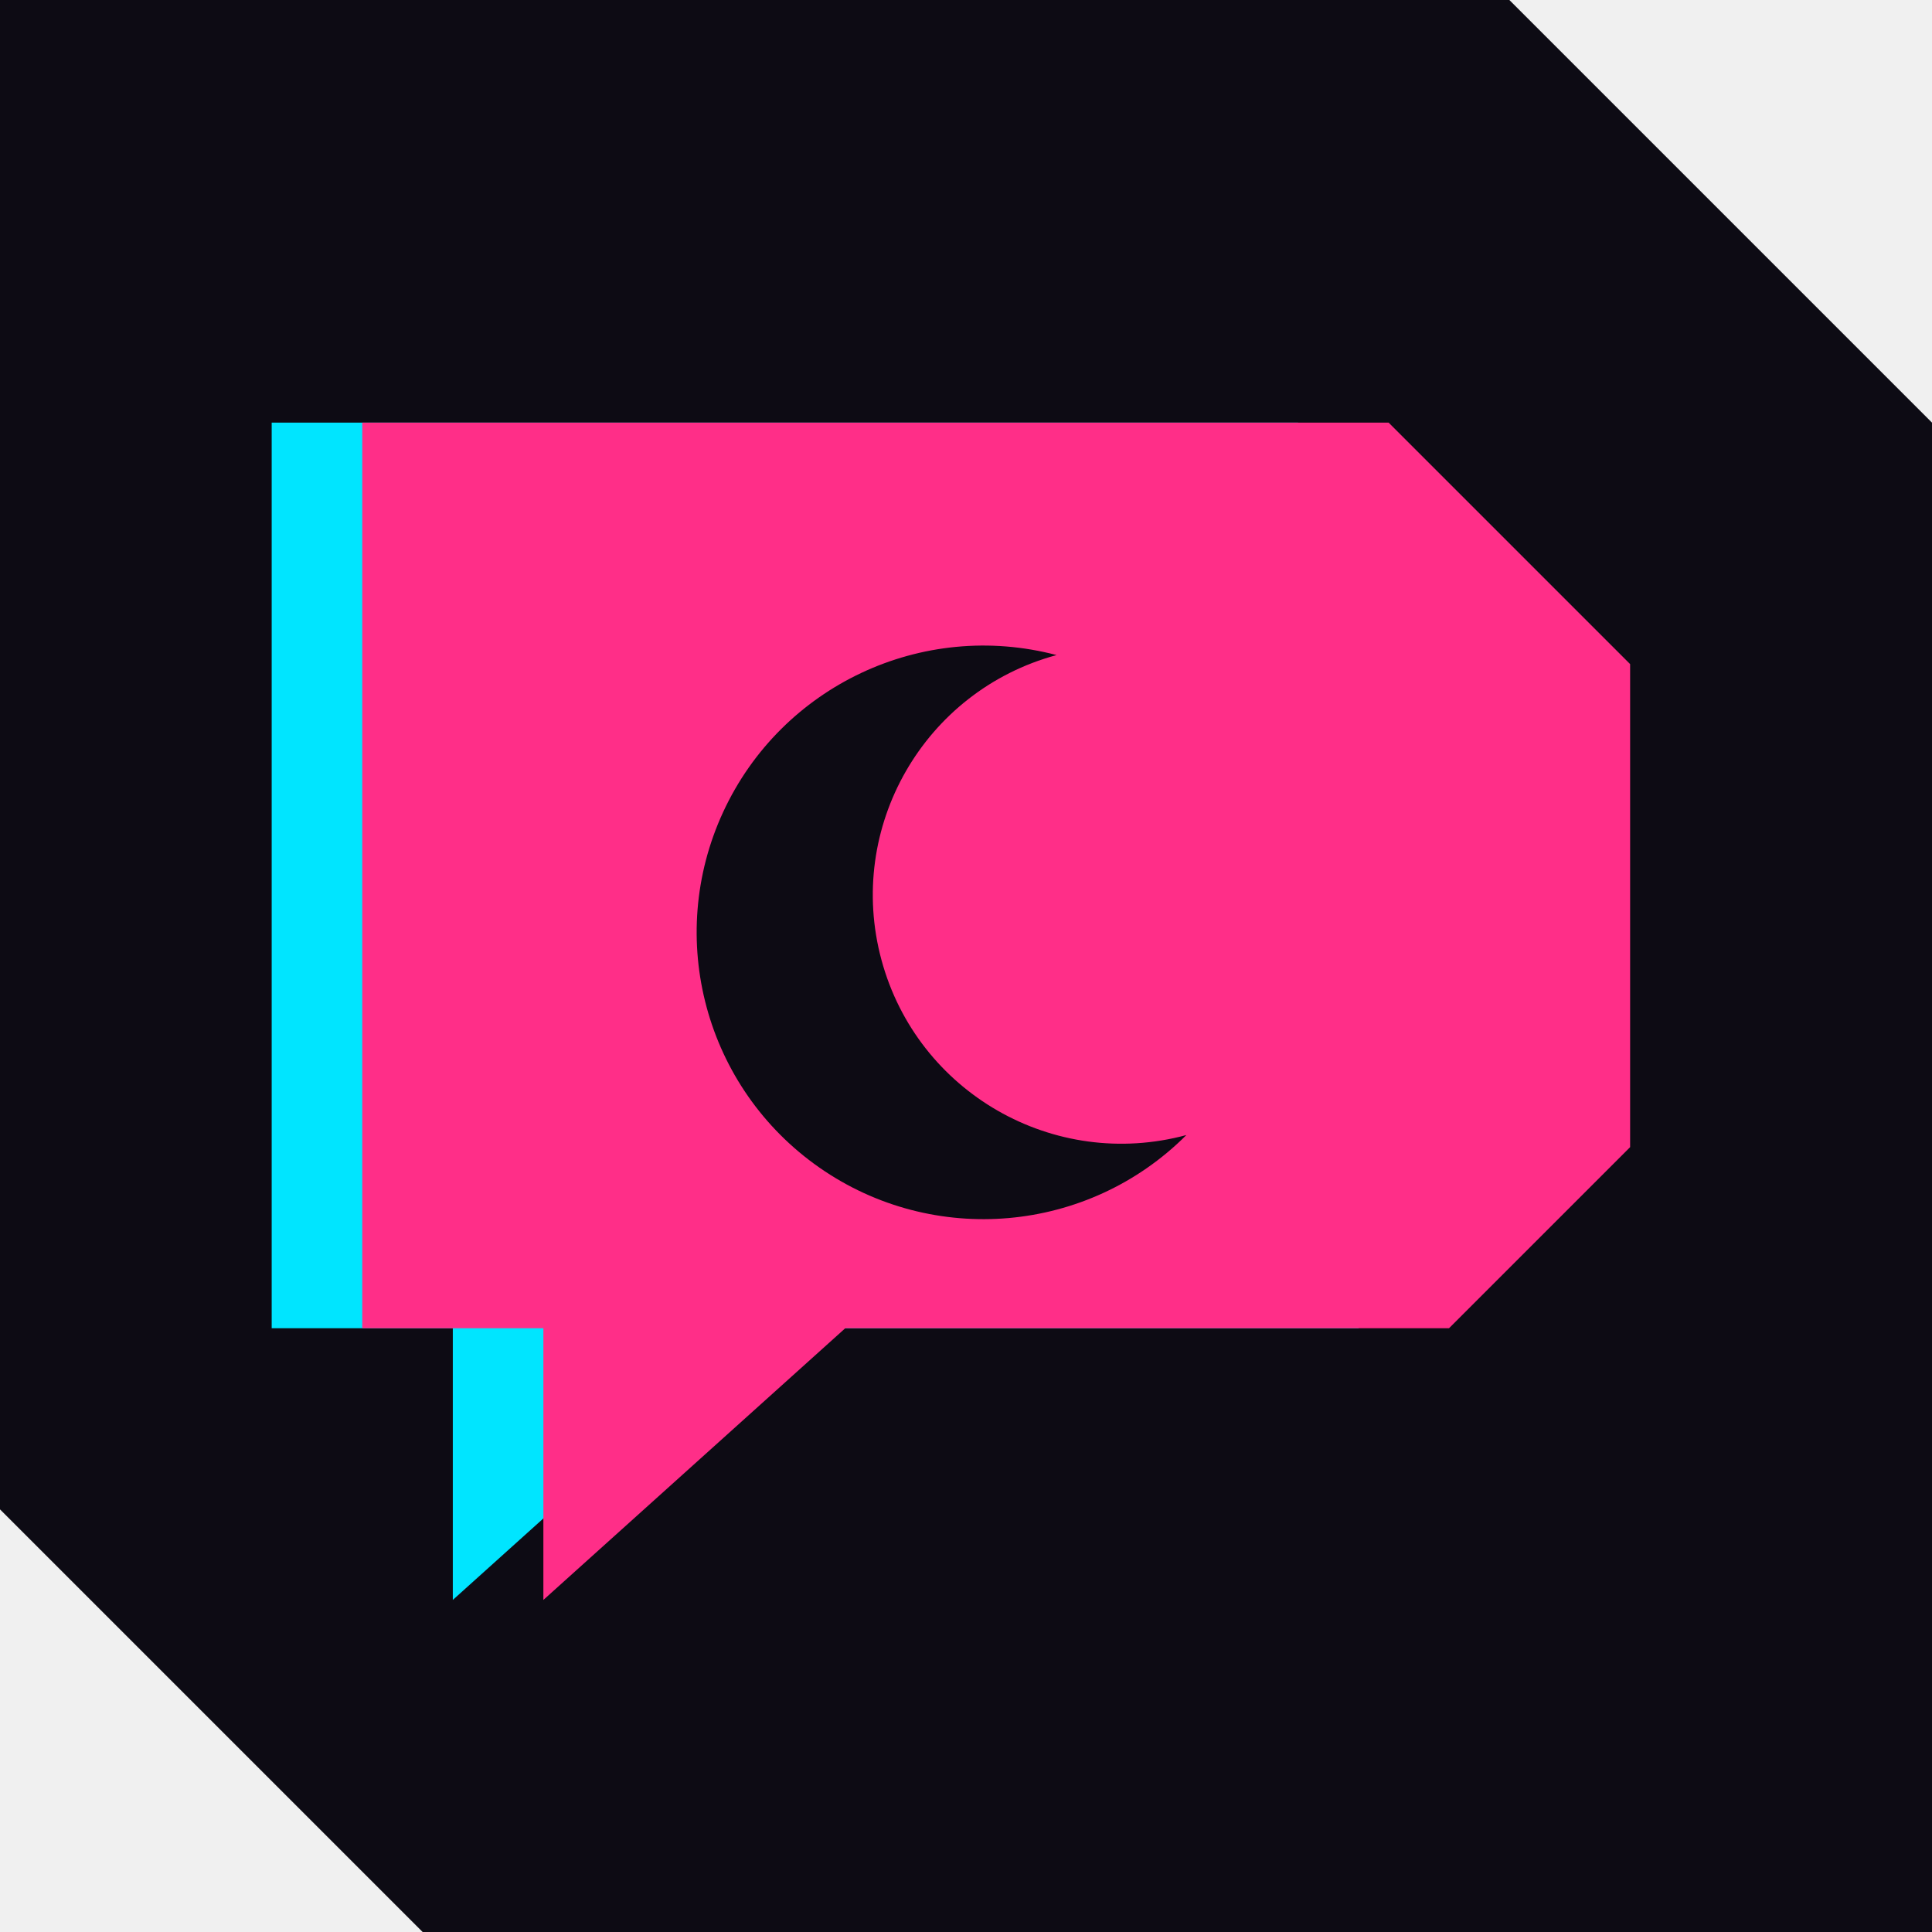
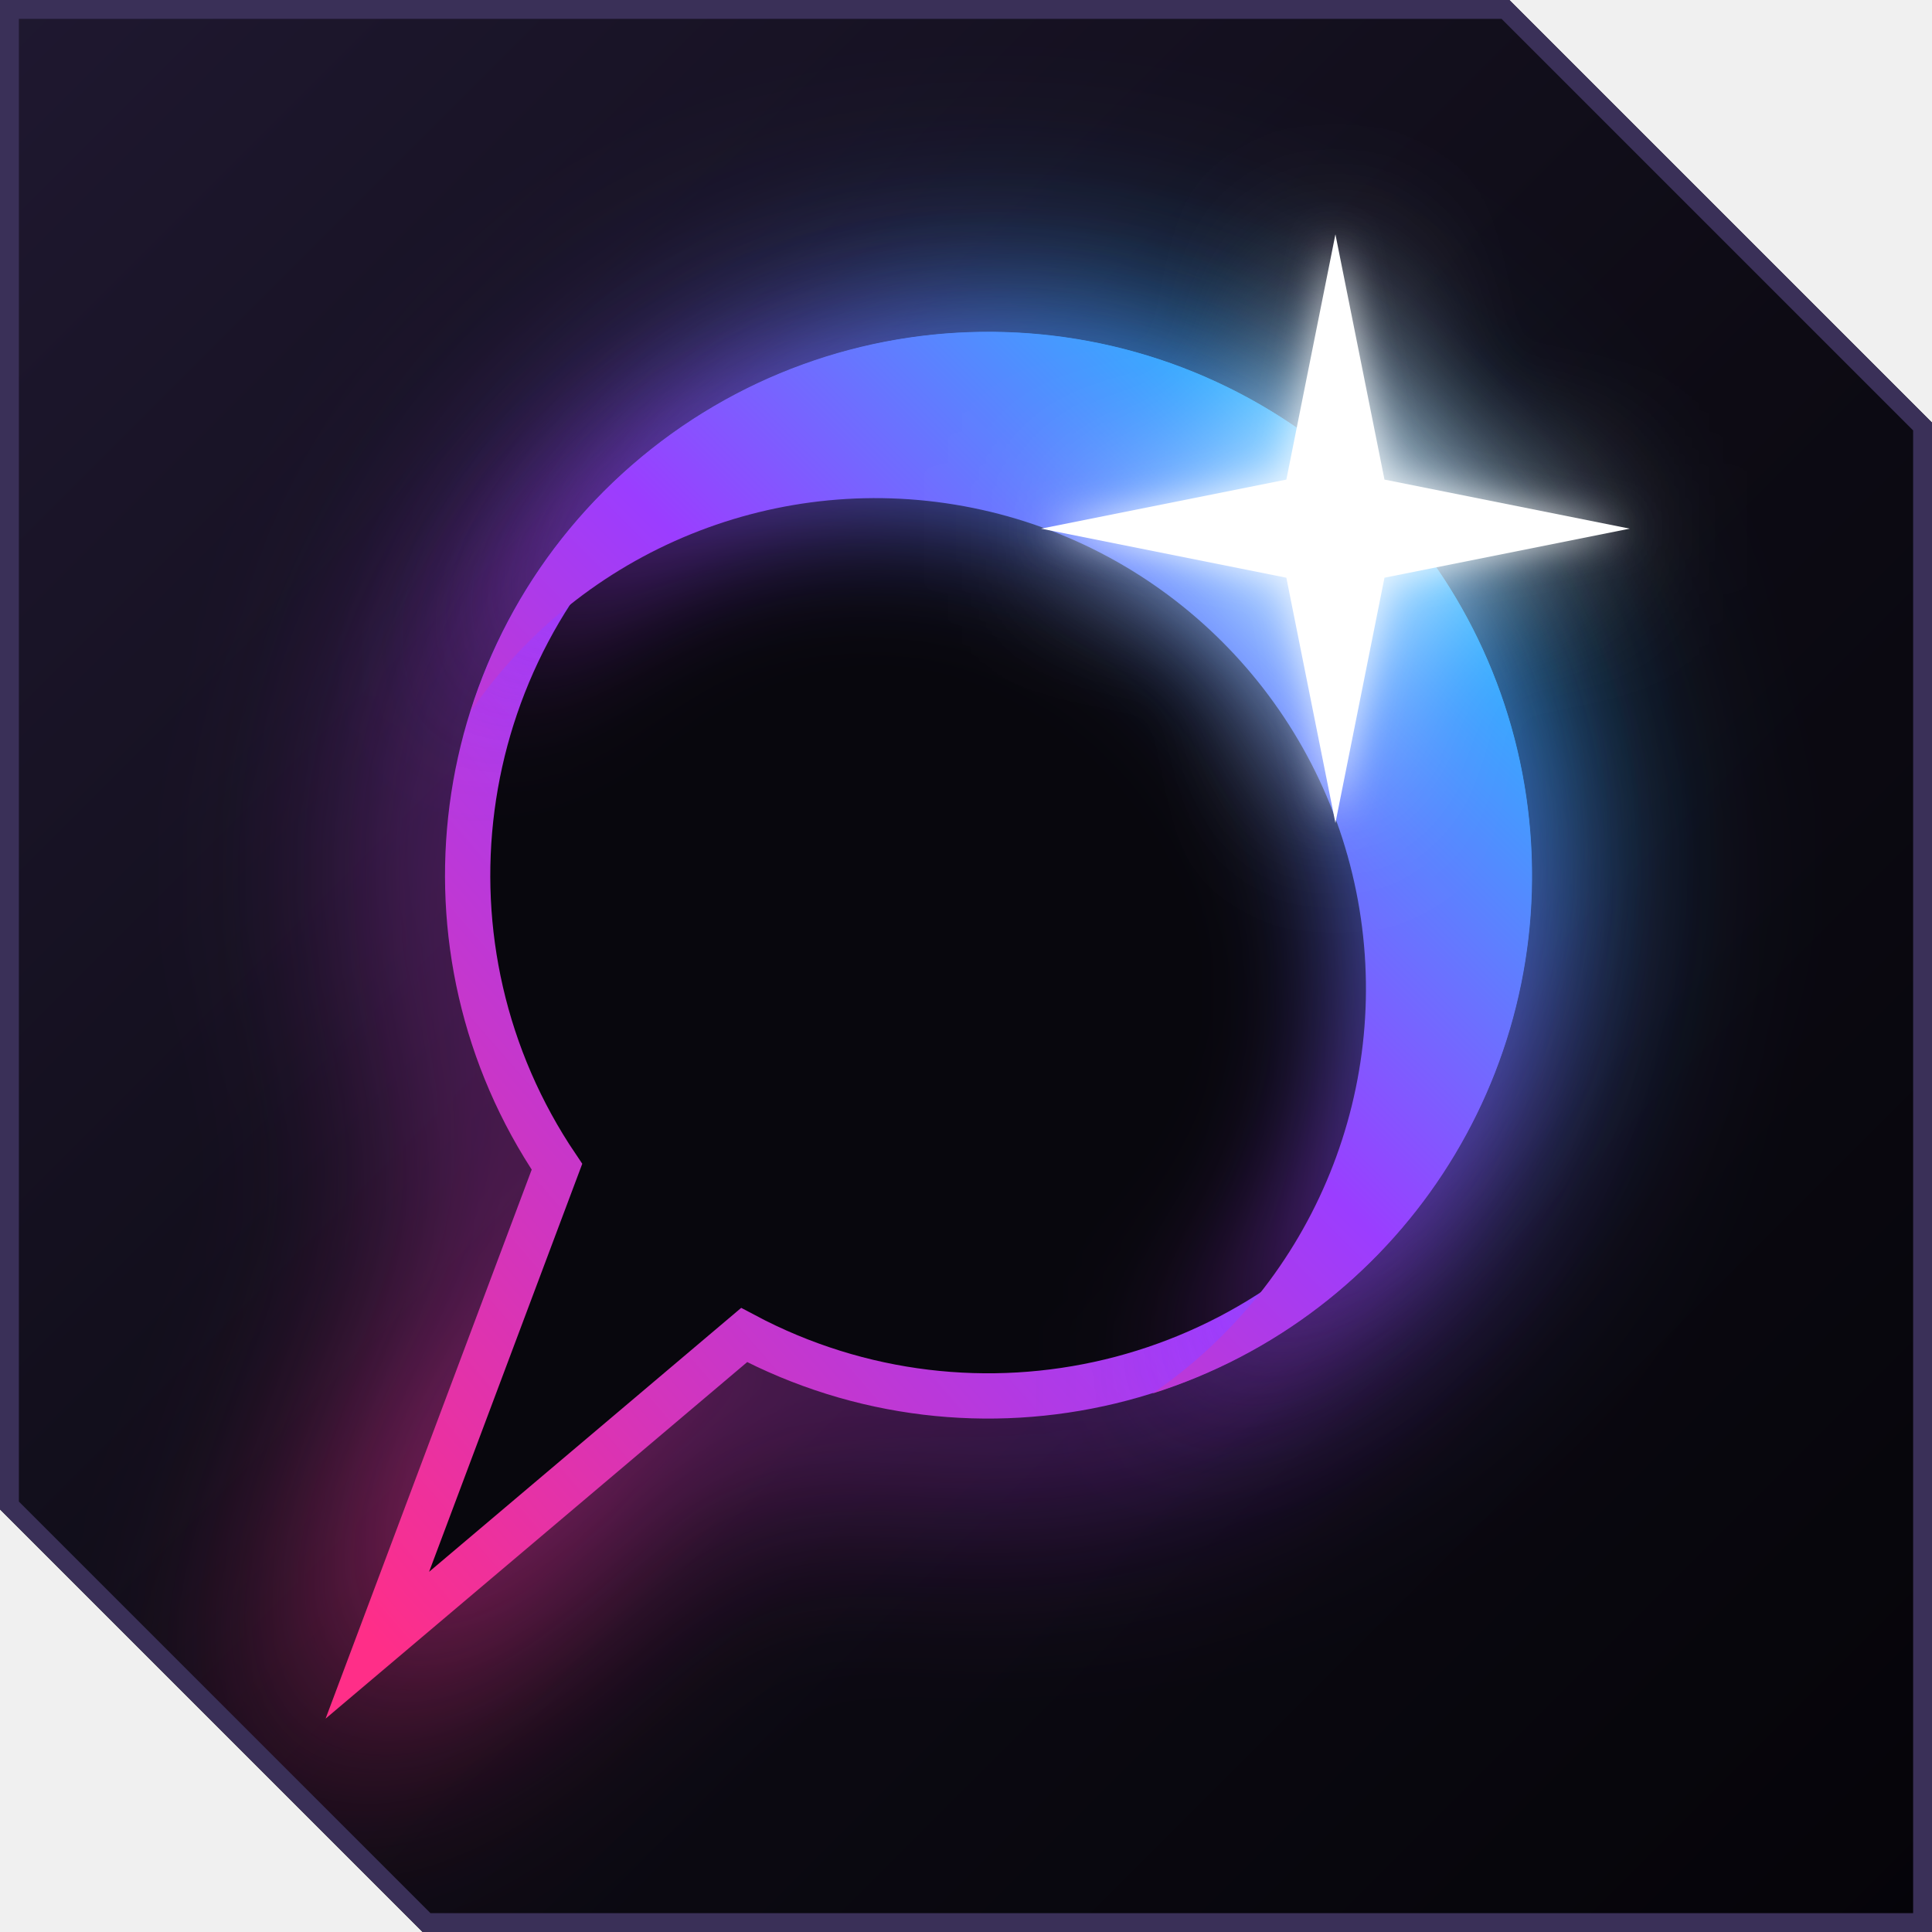
- <svg xmlns="http://www.w3.org/2000/svg" viewBox="0 0 64 64" width="64" height="64" role="img" aria-label="Hush">
-   <path fill="#0D0B14" d="M0 0H50L64 14V64H14L0 50Z" />
-   <path fill="#00E5FF" d="M9 14H43L51 22V38L45 44H25L15 53V44H9Z" />
-   <path fill="#FF2E88" d="M12 14H46L54 22V38L48 44H28L18 53V44H12Z" />
-   <path fill="#0D0B14" d="M35 21.7a9.5 9.5 0 1 0 4.3 15.9 8 8 0 0 1-4.3-15.9z" />
+ <svg xmlns="http://www.w3.org/2000/svg" viewBox="0 0 512 512" width="512" height="512">
+   <defs>
+     <linearGradient id="bg" x1="0" y1="0" x2="1" y2="1">
+       <stop offset="0" stop-color="#1F1830" />
+       <stop offset=".55" stop-color="#0D0B14" />
+       <stop offset="1" stop-color="#050409" />
+     </linearGradient>
+     <linearGradient id="mc" x1="0" y1="1" x2="1" y2="0">
+       <stop offset="0" stop-color="#FF2E88" />
+       <stop offset=".5" stop-color="#9B3DFF" />
+       <stop offset="1" stop-color="#00E5FF" />
+     </linearGradient>
+     <clipPath id="t">
+       <path d="M0 0H400L512 112V512H112L0 400Z" />
+     </clipPath>
+     <filter id="b5" filterUnits="userSpaceOnUse" x="-80" y="-80" width="672" height="672" color-interpolation-filters="sRGB">
+       <feGaussianBlur stdDeviation="5" />
+     </filter>
+     <filter id="b10" filterUnits="userSpaceOnUse" x="-80" y="-80" width="672" height="672" color-interpolation-filters="sRGB">
+       <feGaussianBlur stdDeviation="10" />
+     </filter>
+     <filter id="b18" filterUnits="userSpaceOnUse" x="-80" y="-80" width="672" height="672" color-interpolation-filters="sRGB">
+       <feGaussianBlur stdDeviation="18" />
+     </filter>
+     <filter id="b30" filterUnits="userSpaceOnUse" x="-80" y="-80" width="672" height="672" color-interpolation-filters="sRGB">
+       <feGaussianBlur stdDeviation="30" />
+     </filter>
+     <filter id="b44" filterUnits="userSpaceOnUse" x="-80" y="-80" width="672" height="672" color-interpolation-filters="sRGB">
+       <feGaussianBlur stdDeviation="44" />
+     </filter>
+   </defs>
+   <path d="M0 0H400L512 112V512H112L0 400Z" fill="url(#bg)" />
+   <g clip-path="url(#t)">
+     <g filter="url(#b30)" opacity="0.85">
+       <path d="M197.2 353.8L100 436L147.6 309.2A138 138 0 1 1 197.2 353.8Z" fill="none" stroke="url(#mc)" stroke-width="24" />
+     </g>
+     <path d="M197.2 353.8L100 436L147.6 309.2A138 138 0 1 1 197.2 353.8Z" fill="#08070D" stroke="url(#mc)" stroke-width="12" stroke-linejoin="miter" />
+     <g filter="url(#b18)" opacity="0.8">
+       <path d="M124.7 188.6A144 144 0 1 1 305.4 369.3A130 130 0 1 0 124.7 188.6Z" fill="url(#mc)" />
+     </g>
+     <path d="M124.7 188.6A144 144 0 1 1 305.4 369.3A130 130 0 1 0 124.7 188.6Z" fill="url(#mc)" />
+     <g filter="url(#b18)" opacity="1">
+       <path d="M353.9 62.1L366.9 127.1L431.9 140.1L366.9 153.1L353.9 218.1L340.9 153.1L275.9 140.1L340.9 127.1Z" fill="#FFFFFF" />
+     </g>
+     <g filter="url(#b5)" opacity="0.8">
+       <path d="M353.9 62.1L366.9 127.1L431.9 140.1L366.9 153.1L353.9 218.1L340.9 153.1L275.9 140.1L340.9 127.1Z" fill="#FFFFFF" />
+     </g>
+     <path d="M353.9 62.1L366.9 127.1L431.9 140.1L366.9 153.1L353.9 218.1L340.9 153.1L275.9 140.1L340.9 127.1Z" fill="#FFFFFF" />
+     <path d="M0 0H400L512 112V512H112L0 400Z" fill="none" stroke="#3A3058" stroke-width="10" />
+   </g>
</svg>
